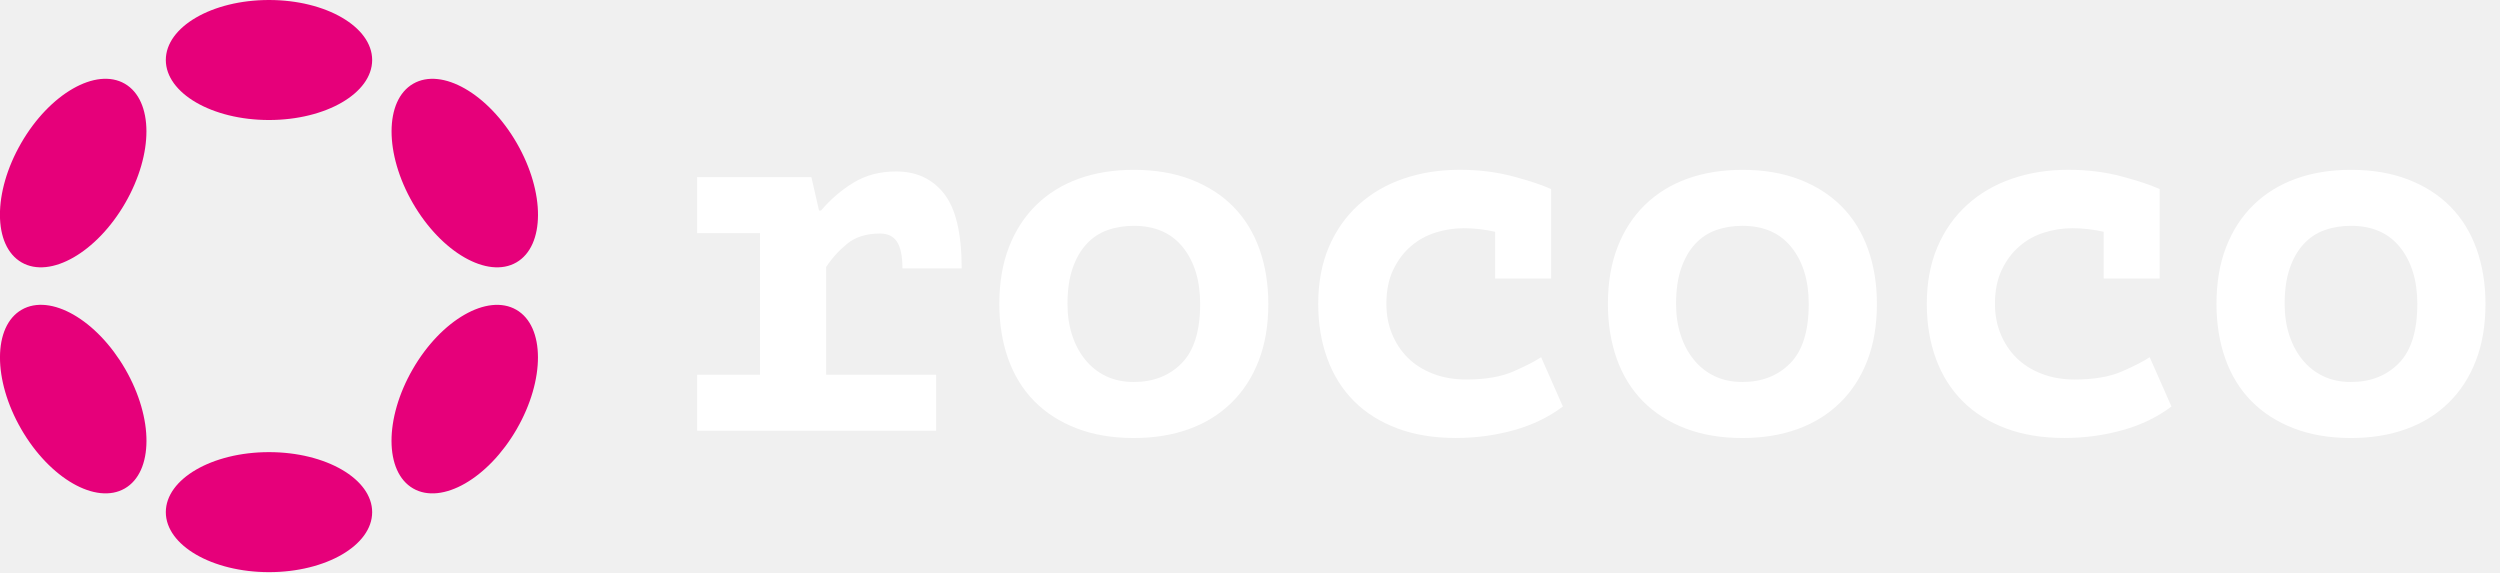
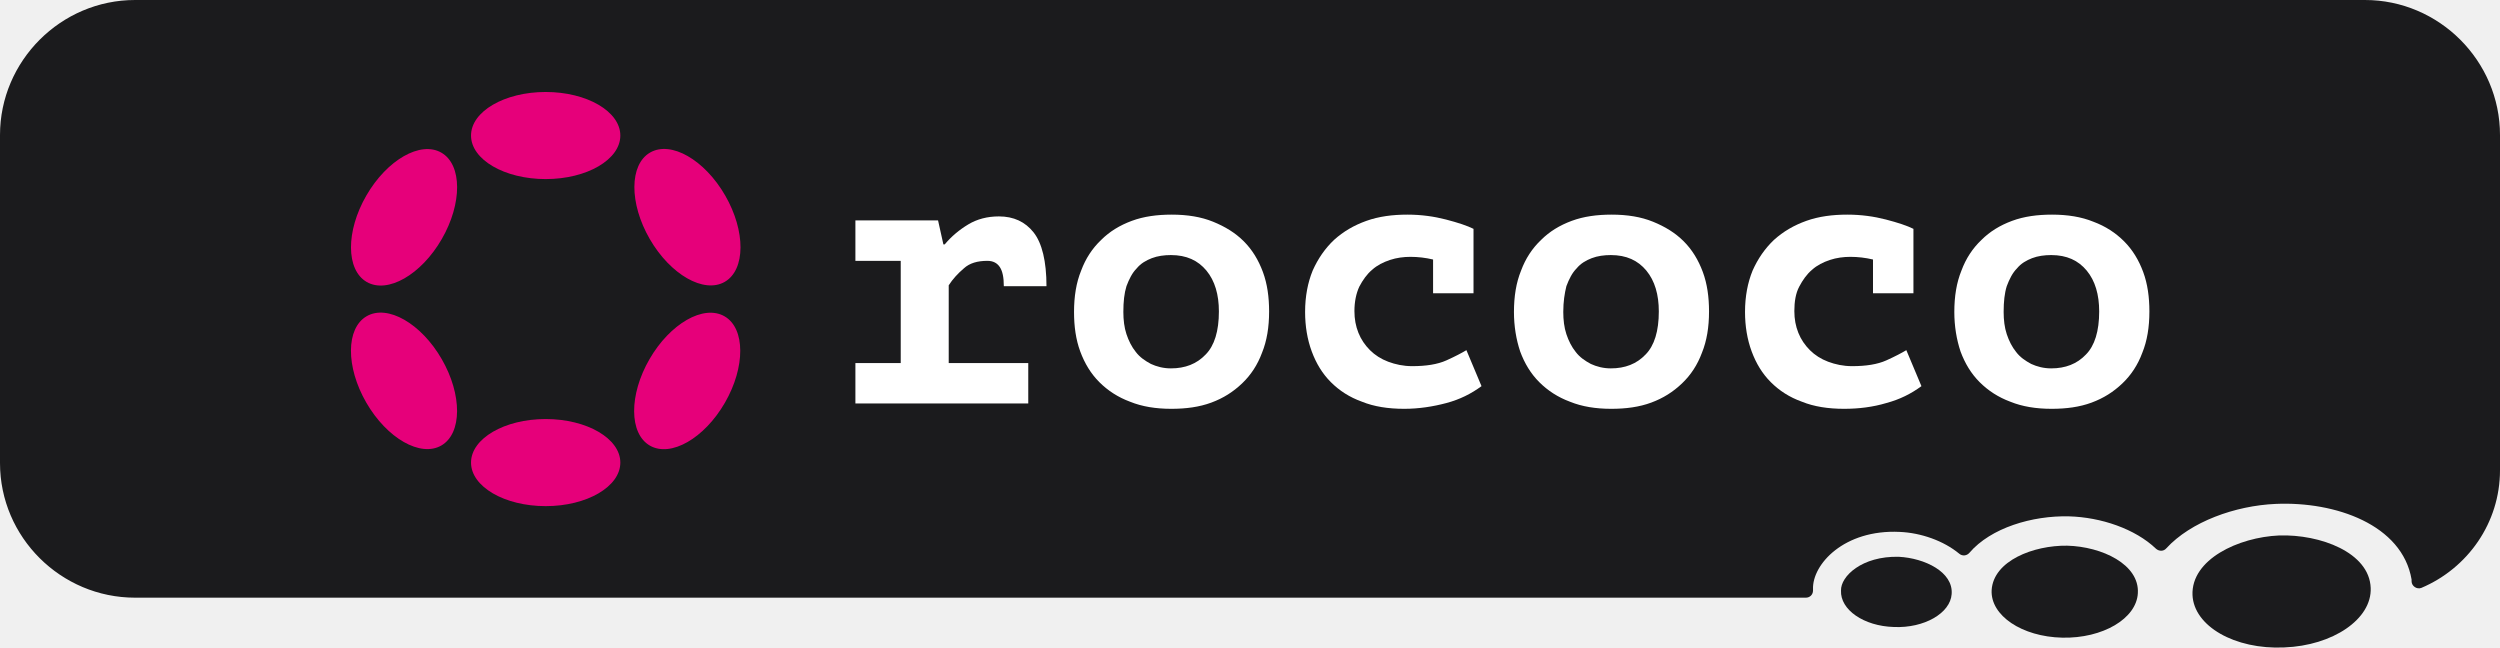
- <svg xmlns="http://www.w3.org/2000/svg" version="1.1" id="Content" x="0px" y="0px" viewBox="0 0 6161.9 1410.3" style="enable-background:new 0 0 6161.9 1410.3;" xml:space="preserve">
+ <svg xmlns="http://www.w3.org/2000/svg" version="1.1" id="Layer_1" x="0px" y="0px" viewBox="0 0 562.6 145.8" style="enable-background:new 0 0 562.6 145.8;" xml:space="preserve">
  <style type="text/css">
- 	.st0{fill:#E6007A;}
- 	.st1{fill:#FFFFFF;}
+ 	.st0{fill:#1B1B1D;}
+ 	.st1{fill-rule:evenodd;clip-rule:evenodd;fill:#1B1B1D;}
+ 	.st2{fill:#E6007A;}
+ 	.st3{fill:#FFFFFF;}
</style>
-   <ellipse class="st0" cx="663" cy="147.9" rx="254.3" ry="147.9" />
-   <ellipse class="st0" cx="663" cy="1262.3" rx="254.3" ry="147.9" />
-   <ellipse transform="matrix(0.5 -0.866 0.866 0.5 -279.16 369.5309)" class="st0" cx="180.4" cy="426.5" rx="254.3" ry="148" />
-   <ellipse transform="matrix(0.5 -0.866 0.866 0.5 -279.1616 1483.895)" class="st0" cx="1145.5" cy="983.7" rx="254.3" ry="147.9" />
-   <ellipse transform="matrix(0.866 -0.5 0.5 0.866 -467.6686 222.0377)" class="st0" cx="180.5" cy="983.7" rx="148" ry="254.3" />
-   <ellipse transform="matrix(0.866 -0.5 0.5 0.866 -59.7981 629.9581)" class="st0" cx="1145.6" cy="426.6" rx="147.9" ry="254.3" />
  <g>
-     <path class="st1" d="M1718.2,923.6h155v-349h-155v-138h281.7l18.8,82.3h5c23.3-27.5,50-50.4,80.1-68.8c30-18.3,65-27.5,105.1-27.5   c50,0,89.4,18.4,118.2,55.1c28.8,36.7,43.2,98,43.2,183.9h-146c0-29.9-4.4-51.7-13.2-65.4c-8.8-13.7-22.8-20.6-42-20.6   c-33.4,0-60.4,8.3-80.8,25s-37.8,35.8-52,57.4v265.7h271v138h-589V923.6z" />
-     <path class="st1" d="M2463.1,749.1c0-52.6,7.9-99.3,23.8-140.2c15.8-40.9,38.4-75.5,67.5-103.9c29.2-28.4,64-49.9,104.5-64.5   c40.4-14.6,85.7-21.9,135.7-21.9c52.5,0,99.5,7.9,140.7,23.8s76.1,38.2,104.5,67c28.3,28.8,49.8,63.6,64.4,104.5   c14.6,40.9,21.9,86,21.9,135.2c0,52.6-7.9,99.3-23.8,140.2c-15.8,40.9-38.4,75.5-67.6,103.9s-64,49.9-104.5,64.5   s-85.7,21.9-135.7,21.9c-52.5,0-99.5-7.9-140.7-23.8c-41.3-15.9-76.1-38.2-104.5-67c-28.4-28.8-49.8-63.6-64.4-104.5   C2470.4,843.4,2463.1,798.3,2463.1,749.1z M2631.1,749.1c0,27.5,3.7,52.9,11.2,76.2c7.5,23.3,18.3,43.8,32.5,61.2   c14.1,17.5,31.2,31,51.2,40.6c20,9.6,42.8,14.4,68.6,14.4c48.2,0,87.6-15.4,117.9-46.2c30.4-30.8,45.6-79.6,45.6-146.2   c0-57.5-14.2-104-42.4-139.4c-28.3-35.4-68.7-53.1-121.1-53.1c-23.3,0-44.9,3.5-64.9,10.6c-20,7.1-37.2,18.5-51.8,34.4   c-14.6,15.8-26,35.8-34.3,60C2635.3,685.7,2631.1,714.9,2631.1,749.1z" />
-     <path class="st1" d="M3852.1,1001.9c-34.2,25.9-74.2,45.3-120.1,58.2s-93.8,19.4-143.9,19.4c-54.2,0-102.4-7.9-144.5-23.8   c-42.1-15.9-77.6-38.2-106.3-67c-28.8-28.8-50.7-63.6-65.7-104.5c-15-40.9-22.5-86-22.5-135.2c0-52.6,8.8-99.3,26.2-140.2   c17.5-40.9,41.9-75.5,73.2-103.9c31.3-28.4,68.2-49.9,110.7-64.5c42.5-14.6,88.8-21.9,138.8-21.9c46.7,0,90.5,5.4,131.3,16.3   c40.8,10.9,72.1,21.3,93.8,31.3v220.4h-138V571.3c-25.8-5.8-51.5-8.8-77.3-8.8c-23.3,0-46.3,3.5-69.2,10.6   c-22.9,7.1-43.2,18.4-61.1,33.8c-17.9,15.4-32.4,34.8-43.6,58.2c-11.2,23.4-16.8,51.3-16.8,83.9c0,26.7,4.6,51.3,13.8,73.8   c9.2,22.5,22.1,42.2,38.8,58.8c16.7,16.7,37.3,29.8,61.9,39.4c24.6,9.6,51.9,14.4,81.9,14.4c47.5,0,86.5-6.7,116.9-20   c30.4-13.3,53.1-25,68.1-35L3852.1,1001.9z" />
-     <path class="st1" d="M3963.1,749.1c0-52.6,7.9-99.3,23.8-140.2c15.8-40.9,38.4-75.5,67.5-103.9c29.2-28.4,64-49.9,104.5-64.5   c40.4-14.6,85.7-21.9,135.7-21.9c52.5,0,99.5,7.9,140.7,23.8s76.1,38.2,104.5,67c28.3,28.8,49.8,63.6,64.4,104.5   c14.6,40.9,21.9,86,21.9,135.2c0,52.6-7.9,99.3-23.8,140.2c-15.8,40.9-38.4,75.5-67.6,103.9s-64,49.9-104.5,64.5   s-85.7,21.9-135.7,21.9c-52.5,0-99.5-7.9-140.7-23.8c-41.3-15.9-76.1-38.2-104.5-67c-28.4-28.8-49.8-63.6-64.4-104.5   C3970.4,843.4,3963.1,798.3,3963.1,749.1z M4131.1,749.1c0,27.5,3.7,52.9,11.2,76.2c7.5,23.3,18.3,43.8,32.5,61.2   c14.1,17.5,31.2,31,51.2,40.6c20,9.6,42.8,14.4,68.6,14.4c48.2,0,87.6-15.4,117.9-46.2c30.4-30.8,45.6-79.6,45.6-146.2   c0-57.5-14.2-104-42.4-139.4c-28.3-35.4-68.7-53.1-121.1-53.1c-23.3,0-44.9,3.5-64.9,10.6c-20,7.1-37.2,18.5-51.8,34.4   c-14.6,15.8-26,35.8-34.3,60C4135.3,685.7,4131.1,714.9,4131.1,749.1z" />
-     <path class="st1" d="M5352.1,1001.9c-34.2,25.9-74.2,45.3-120.1,58.2s-93.8,19.4-143.9,19.4c-54.2,0-102.4-7.9-144.5-23.8   c-42.1-15.9-77.6-38.2-106.3-67c-28.8-28.8-50.7-63.6-65.7-104.5c-15-40.9-22.5-86-22.5-135.2c0-52.6,8.8-99.3,26.2-140.2   c17.5-40.9,41.9-75.5,73.2-103.9c31.3-28.4,68.2-49.9,110.7-64.5c42.5-14.6,88.8-21.9,138.8-21.9c46.7,0,90.5,5.4,131.3,16.3   c40.8,10.9,72.1,21.3,93.8,31.3v220.4h-138V571.3c-25.8-5.8-51.5-8.8-77.3-8.8c-23.3,0-46.3,3.5-69.2,10.6   c-22.9,7.1-43.2,18.4-61.1,33.8c-17.9,15.4-32.4,34.8-43.6,58.2c-11.2,23.4-16.8,51.3-16.8,83.9c0,26.7,4.6,51.3,13.8,73.8   c9.2,22.5,22.1,42.2,38.8,58.8c16.7,16.7,37.3,29.8,61.9,39.4c24.6,9.6,51.9,14.4,81.9,14.4c47.5,0,86.5-6.7,116.9-20   c30.4-13.3,53.1-25,68.1-35L5352.1,1001.9z" />
-     <path class="st1" d="M5463.1,749.1c0-52.6,7.9-99.3,23.8-140.2c15.8-40.9,38.4-75.5,67.5-103.9c29.2-28.4,64-49.9,104.5-64.5   c40.4-14.6,85.7-21.9,135.7-21.9c52.5,0,99.5,7.9,140.7,23.8s76.1,38.2,104.5,67c28.3,28.8,49.8,63.6,64.4,104.5   c14.6,40.9,21.9,86,21.9,135.2c0,52.6-7.9,99.3-23.8,140.2c-15.8,40.9-38.4,75.5-67.6,103.9s-64,49.9-104.5,64.5   s-85.7,21.9-135.7,21.9c-52.5,0-99.5-7.9-140.7-23.8c-41.3-15.9-76.1-38.2-104.5-67c-28.4-28.8-49.8-63.6-64.4-104.5   C5470.4,843.4,5463.1,798.3,5463.1,749.1z M5631.1,749.1c0,27.5,3.7,52.9,11.2,76.2c7.5,23.3,18.3,43.8,32.5,61.2   c14.1,17.5,31.2,31,51.2,40.6c20,9.6,42.8,14.4,68.6,14.4c48.2,0,87.6-15.4,117.9-46.2c30.4-30.8,45.6-79.6,45.6-146.2   c0-57.5-14.2-104-42.4-139.4c-28.3-35.4-68.7-53.1-121.1-53.1c-23.3,0-44.9,3.5-64.9,10.6c-20,7.1-37.2,18.5-51.8,34.4   c-14.6,15.8-26,35.8-34.3,60C5635.3,685.7,5631.1,714.9,5631.1,749.1z" />
+     <g>
+       <path class="st0" d="M562.6,30.4v75.4c0,11.9-7.3,22.1-17.7,26.5c-1,0.4-2.2-0.4-2.2-1.5c0-0.2,0-0.3,0-0.4    c-2.1-12.3-17.1-17.6-30.6-17c-9.1,0.4-19.1,4-24.6,10c-0.6,0.7-1.6,0.7-2.3,0.1c-4.7-4.5-12.4-7.1-19.6-7.3    c-8.3-0.2-17.6,2.6-22.4,8.2c-0.6,0.7-1.6,0.8-2.3,0.2c-3.5-2.9-8.6-4.7-13.4-4.9c-12.5-0.6-19.7,7.3-19.5,12.9c0,0.1,0,0.2,0,0.3    c0,0.9-0.7,1.6-1.6,1.6h-376C13.7,134.5,0,120.9,0,104.2V30.4C0,13.7,13.7,0,30.4,0h501.8C548.9,0,562.6,13.7,562.6,30.4z" />
+       <g>
+         <path class="st1" d="M533.5,132.3c0.3,7-8.5,13-19.5,13.4c-11.1,0.5-20.3-4.8-20.6-11.8c-0.3-8,10.3-13,19.5-13.4     C522.1,120.2,533.2,124.3,533.5,132.3z" />
+         <path class="st1" d="M481.1,133.5c-0.3,5.7-7.9,10.2-17,10c-9.1-0.2-16.2-5-15.9-10.7c0.4-6.6,9.4-10.1,17-10     C473,123,481.5,127,481.1,133.5z" />
+         <path class="st1" d="M439.2,133.7c-0.3,4.3-6.2,7.7-13,7.4c-6.8-0.2-12.1-3.9-11.9-8.2c-0.1-3.2,4.7-7.8,13-7.6     C433.1,125.6,439.6,128.7,439.2,133.7z" />
+       </g>
+     </g>
+     <g>
+       <ellipse class="st2" cx="122.8" cy="30.5" rx="16.8" ry="9.8" />
+       <ellipse class="st2" cx="122.8" cy="104.1" rx="16.8" ry="9.8" />
+       <ellipse transform="matrix(0.5 -0.866 0.866 0.5 3.1309 103.1746)" class="st2" cx="90.9" cy="48.9" rx="16.8" ry="9.8" />
+       <ellipse transform="matrix(0.5 -0.866 0.866 0.5 3.1307 176.7638)" class="st2" cx="154.6" cy="85.7" rx="16.8" ry="9.8" />
+       <ellipse transform="matrix(0.866 -0.5 0.5 0.866 -30.6516 56.9414)" class="st2" cx="90.9" cy="85.7" rx="9.8" ry="16.8" />
+       <ellipse transform="matrix(0.866 -0.5 0.5 0.866 -3.7186 83.8792)" class="st2" cx="154.7" cy="48.9" rx="9.8" ry="16.8" />
+       <g>
+         <path class="st3" d="M192.5,81.7h10.2v-23h-10.2v-9.1h18.6l1.2,5.4h0.3c1.5-1.8,3.3-3.3,5.3-4.5c2-1.2,4.3-1.8,6.9-1.8     c3.3,0,5.9,1.2,7.8,3.6c1.9,2.4,2.9,6.5,2.9,12.1h-9.6c0-2-0.3-3.4-0.9-4.3c-0.6-0.9-1.5-1.4-2.8-1.4c-2.2,0-4,0.5-5.3,1.7     c-1.3,1.1-2.5,2.4-3.4,3.8v17.5h17.9v9.1h-38.9L192.5,81.7L192.5,81.7z" />
+         <path class="st3" d="M241.7,70.2c0-3.5,0.5-6.6,1.6-9.3c1-2.7,2.5-5,4.5-6.9c1.9-1.9,4.2-3.3,6.9-4.3c2.7-1,5.7-1.4,9-1.4     c3.5,0,6.6,0.5,9.3,1.6s5,2.5,6.9,4.4c1.9,1.9,3.3,4.2,4.3,6.9s1.4,5.7,1.4,8.9c0,3.5-0.5,6.6-1.6,9.3c-1,2.7-2.5,5-4.5,6.9     s-4.2,3.3-6.9,4.3c-2.7,1-5.7,1.4-9,1.4c-3.5,0-6.6-0.5-9.3-1.6c-2.7-1-5-2.5-6.9-4.4c-1.9-1.9-3.3-4.2-4.3-6.9     C242.1,76.4,241.7,73.4,241.7,70.2z M252.8,70.2c0,1.8,0.2,3.5,0.7,5c0.5,1.5,1.2,2.9,2.1,4c0.9,1.2,2.1,2,3.4,2.7     c1.3,0.6,2.8,1,4.5,1c3.2,0,5.8-1,7.8-3.1c2-2,3-5.3,3-9.7c0-3.8-0.9-6.9-2.8-9.2c-1.9-2.3-4.5-3.5-8-3.5c-1.5,0-3,0.2-4.3,0.7     c-1.3,0.5-2.5,1.2-3.4,2.3c-1,1-1.7,2.4-2.3,4C253,66,252.8,67.9,252.8,70.2z" />
+         <path class="st3" d="M333.4,86.9c-2.3,1.7-4.9,3-7.9,3.8S319.3,92,316,92c-3.6,0-6.8-0.5-9.5-1.6c-2.8-1-5.1-2.5-7-4.4     c-1.9-1.9-3.3-4.2-4.3-6.9c-1-2.7-1.5-5.7-1.5-8.9c0-3.5,0.6-6.6,1.7-9.3c1.2-2.7,2.8-5,4.8-6.9c2.1-1.9,4.5-3.3,7.3-4.3     c2.8-1,5.9-1.4,9.2-1.4c3.1,0,6,0.4,8.7,1.1c2.7,0.7,4.8,1.4,6.2,2.1V66h-9.1v-7.6c-1.7-0.4-3.4-0.6-5.1-0.6     c-1.5,0-3.1,0.2-4.6,0.7c-1.5,0.5-2.9,1.2-4,2.2c-1.2,1-2.1,2.3-2.9,3.8c-0.7,1.5-1.1,3.4-1.1,5.5c0,1.8,0.3,3.4,0.9,4.9     c0.6,1.5,1.5,2.8,2.6,3.9c1.1,1.1,2.5,2,4.1,2.6c1.6,0.6,3.4,1,5.4,1c3.1,0,5.7-0.4,7.7-1.3s3.5-1.7,4.5-2.3L333.4,86.9z" />
+         <path class="st3" d="M340.7,70.2c0-3.5,0.5-6.6,1.6-9.3c1-2.7,2.5-5,4.5-6.9c1.9-1.9,4.2-3.3,6.9-4.3c2.7-1,5.7-1.4,9-1.4     c3.5,0,6.6,0.5,9.3,1.6s5,2.5,6.9,4.4c1.9,1.9,3.3,4.2,4.3,6.9s1.4,5.7,1.4,8.9c0,3.5-0.5,6.6-1.6,9.3c-1,2.7-2.5,5-4.5,6.9     s-4.2,3.3-6.9,4.3c-2.7,1-5.7,1.4-9,1.4c-3.5,0-6.6-0.5-9.3-1.6c-2.7-1-5-2.5-6.9-4.4c-1.9-1.9-3.3-4.2-4.3-6.9     C341.2,76.4,340.7,73.4,340.7,70.2z M351.8,70.2c0,1.8,0.2,3.5,0.7,5c0.5,1.5,1.2,2.9,2.1,4c0.9,1.2,2.1,2,3.4,2.7     c1.3,0.6,2.8,1,4.5,1c3.2,0,5.8-1,7.8-3.1c2-2,3-5.3,3-9.7c0-3.8-0.9-6.9-2.8-9.2c-1.9-2.3-4.5-3.5-8-3.5c-1.5,0-3,0.2-4.3,0.7     c-1.3,0.5-2.5,1.2-3.4,2.3c-1,1-1.7,2.4-2.3,4C352.1,66,351.8,67.9,351.8,70.2z" />
+         <path class="st3" d="M432.4,86.9c-2.3,1.7-4.9,3-7.9,3.8c-3,0.9-6.2,1.3-9.5,1.3c-3.6,0-6.8-0.5-9.5-1.6c-2.8-1-5.1-2.5-7-4.4     c-1.9-1.9-3.3-4.2-4.3-6.9c-1-2.7-1.5-5.7-1.5-8.9c0-3.5,0.6-6.6,1.7-9.3c1.2-2.7,2.8-5,4.8-6.9c2.1-1.9,4.5-3.3,7.3-4.3     c2.8-1,5.9-1.4,9.2-1.4c3.1,0,6,0.4,8.7,1.1c2.7,0.7,4.8,1.4,6.2,2.1V66h-9.1v-7.6c-1.7-0.4-3.4-0.6-5.1-0.6     c-1.5,0-3.1,0.2-4.6,0.7c-1.5,0.5-2.9,1.2-4,2.2c-1.2,1-2.1,2.3-2.9,3.8s-1.1,3.4-1.1,5.5c0,1.8,0.3,3.4,0.9,4.9     c0.6,1.5,1.5,2.8,2.6,3.9c1.1,1.1,2.5,2,4.1,2.6c1.6,0.6,3.4,1,5.4,1c3.1,0,5.7-0.4,7.7-1.3s3.5-1.7,4.5-2.3L432.4,86.9z" />
+         <path class="st3" d="M439.8,70.2c0-3.5,0.5-6.6,1.6-9.3c1-2.7,2.5-5,4.5-6.9c1.9-1.9,4.2-3.3,6.9-4.3c2.7-1,5.7-1.4,9-1.4     c3.5,0,6.6,0.5,9.3,1.6c2.7,1,5,2.5,6.9,4.4c1.9,1.9,3.3,4.2,4.3,6.9s1.4,5.7,1.4,8.9c0,3.5-0.5,6.6-1.6,9.3     c-1,2.7-2.5,5-4.5,6.9s-4.2,3.3-6.9,4.3c-2.7,1-5.7,1.4-9,1.4c-3.5,0-6.6-0.5-9.3-1.6c-2.7-1-5-2.5-6.9-4.4s-3.3-4.2-4.3-6.9     C440.3,76.4,439.8,73.4,439.8,70.2z M450.9,70.2c0,1.8,0.2,3.5,0.7,5c0.5,1.5,1.2,2.9,2.1,4c0.9,1.2,2.1,2,3.4,2.7     c1.3,0.6,2.8,1,4.5,1c3.2,0,5.8-1,7.8-3.1c2-2,3-5.3,3-9.7c0-3.8-0.9-6.9-2.8-9.2c-1.9-2.3-4.5-3.5-8-3.5c-1.5,0-3,0.2-4.3,0.7     c-1.3,0.5-2.5,1.2-3.4,2.3c-1,1-1.7,2.4-2.3,4C451.1,66,450.9,67.9,450.9,70.2z" />
+       </g>
+     </g>
  </g>
</svg>
